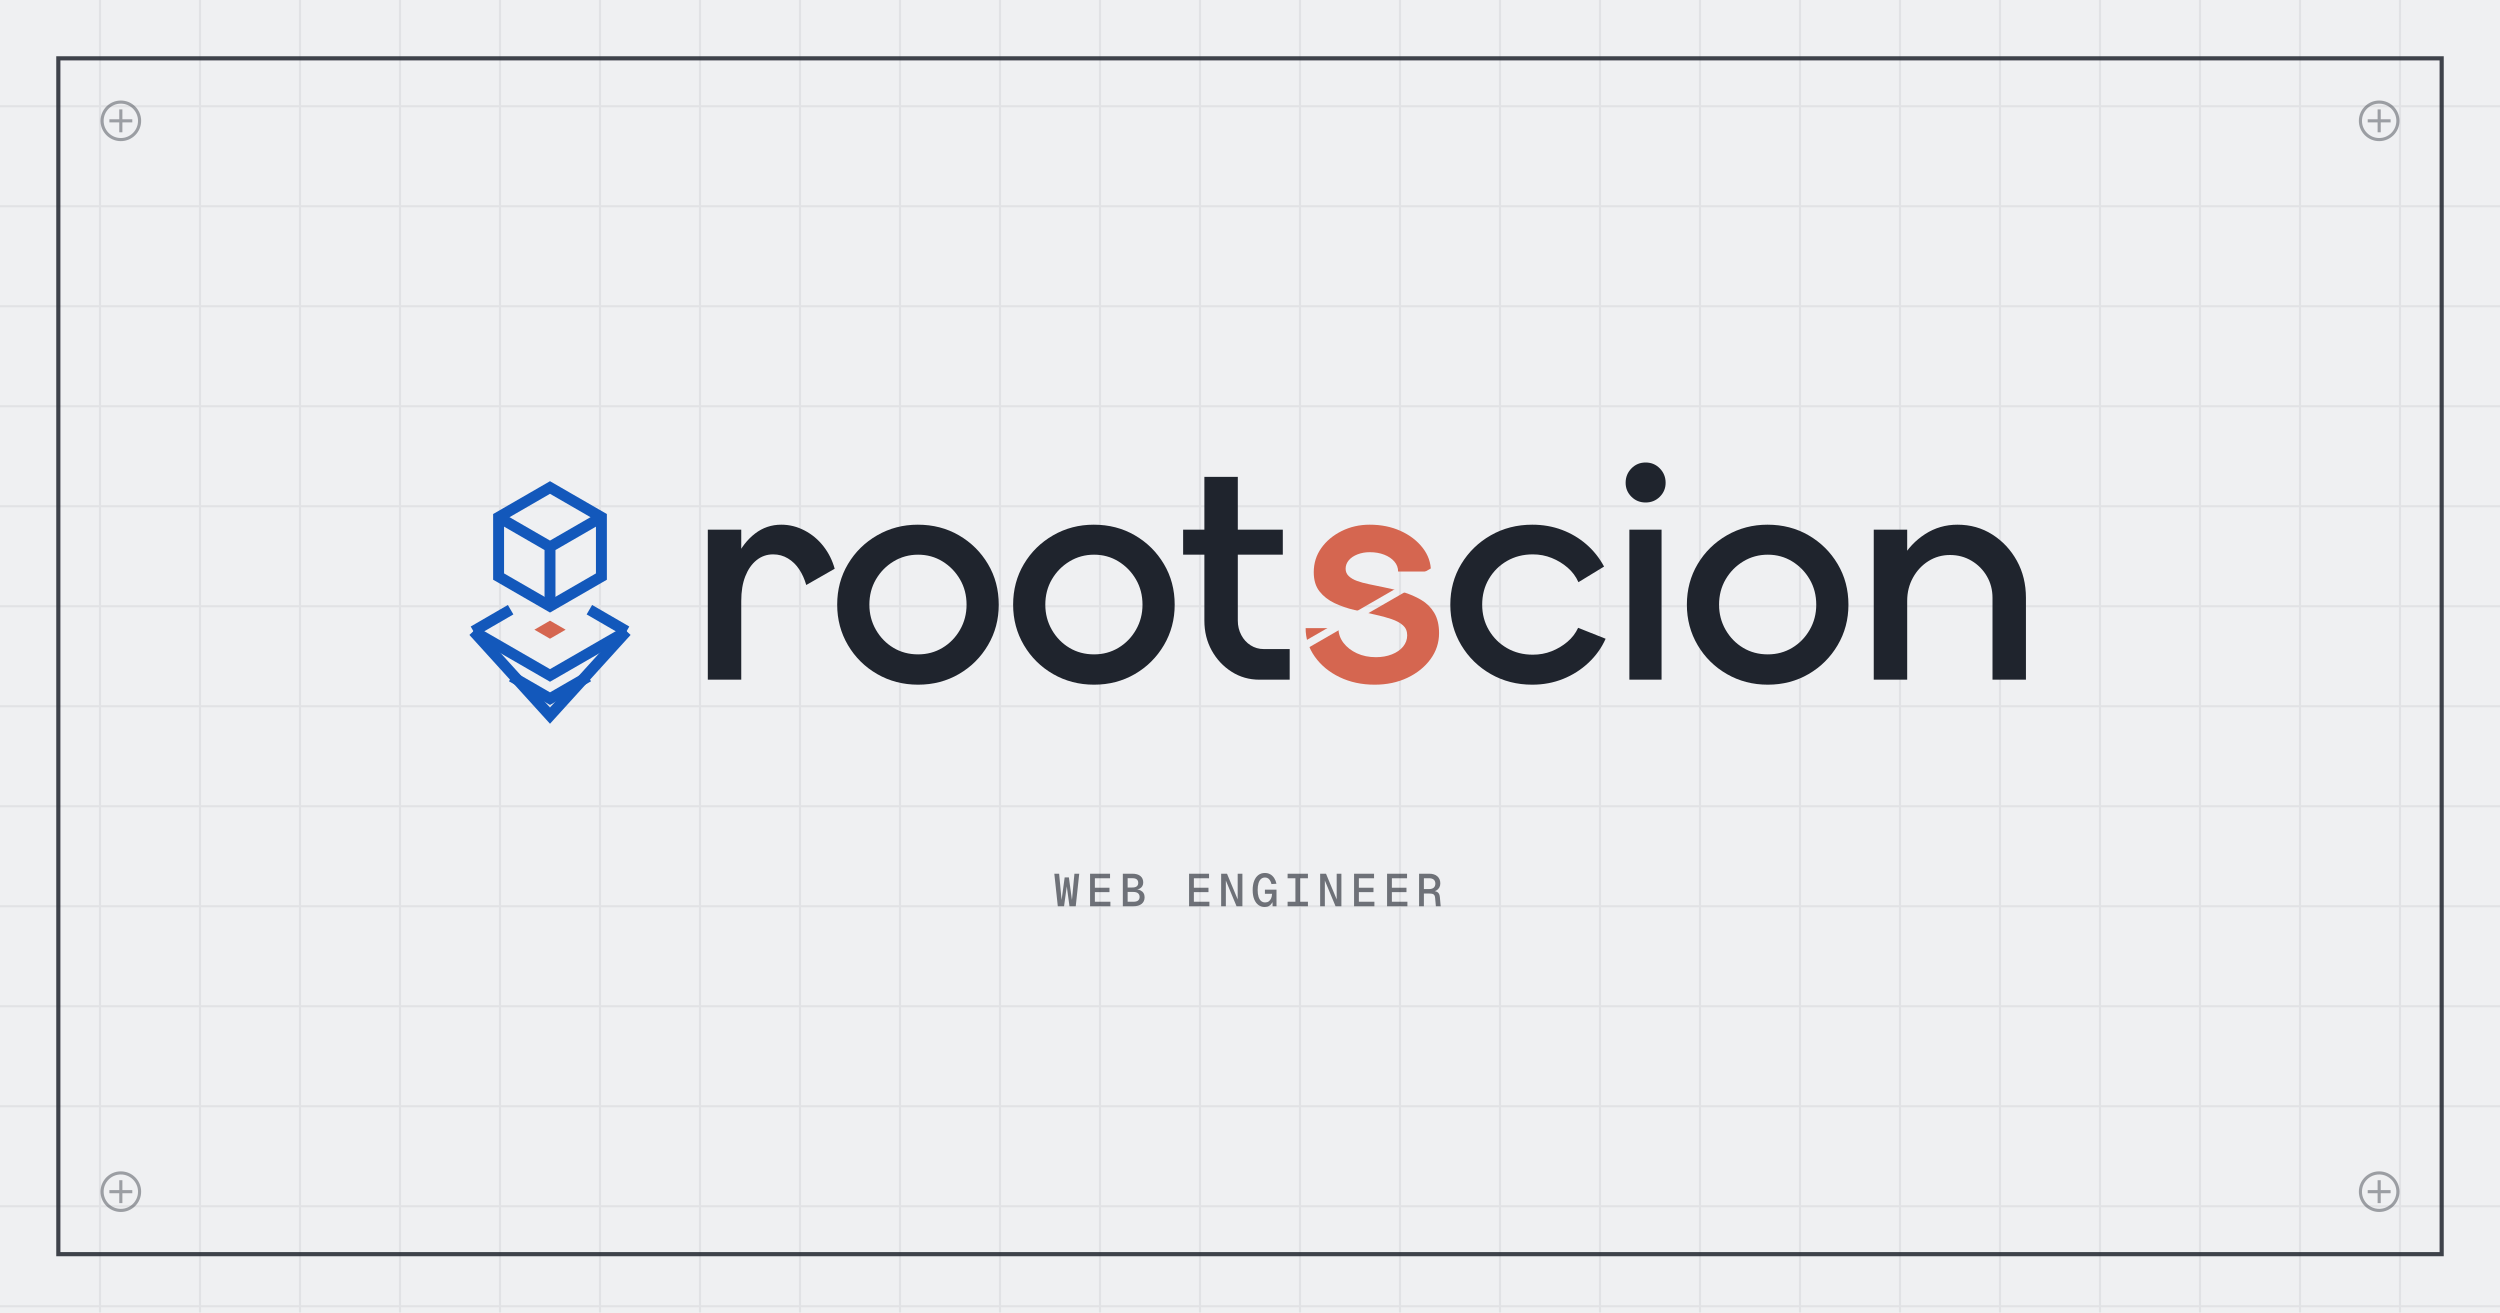
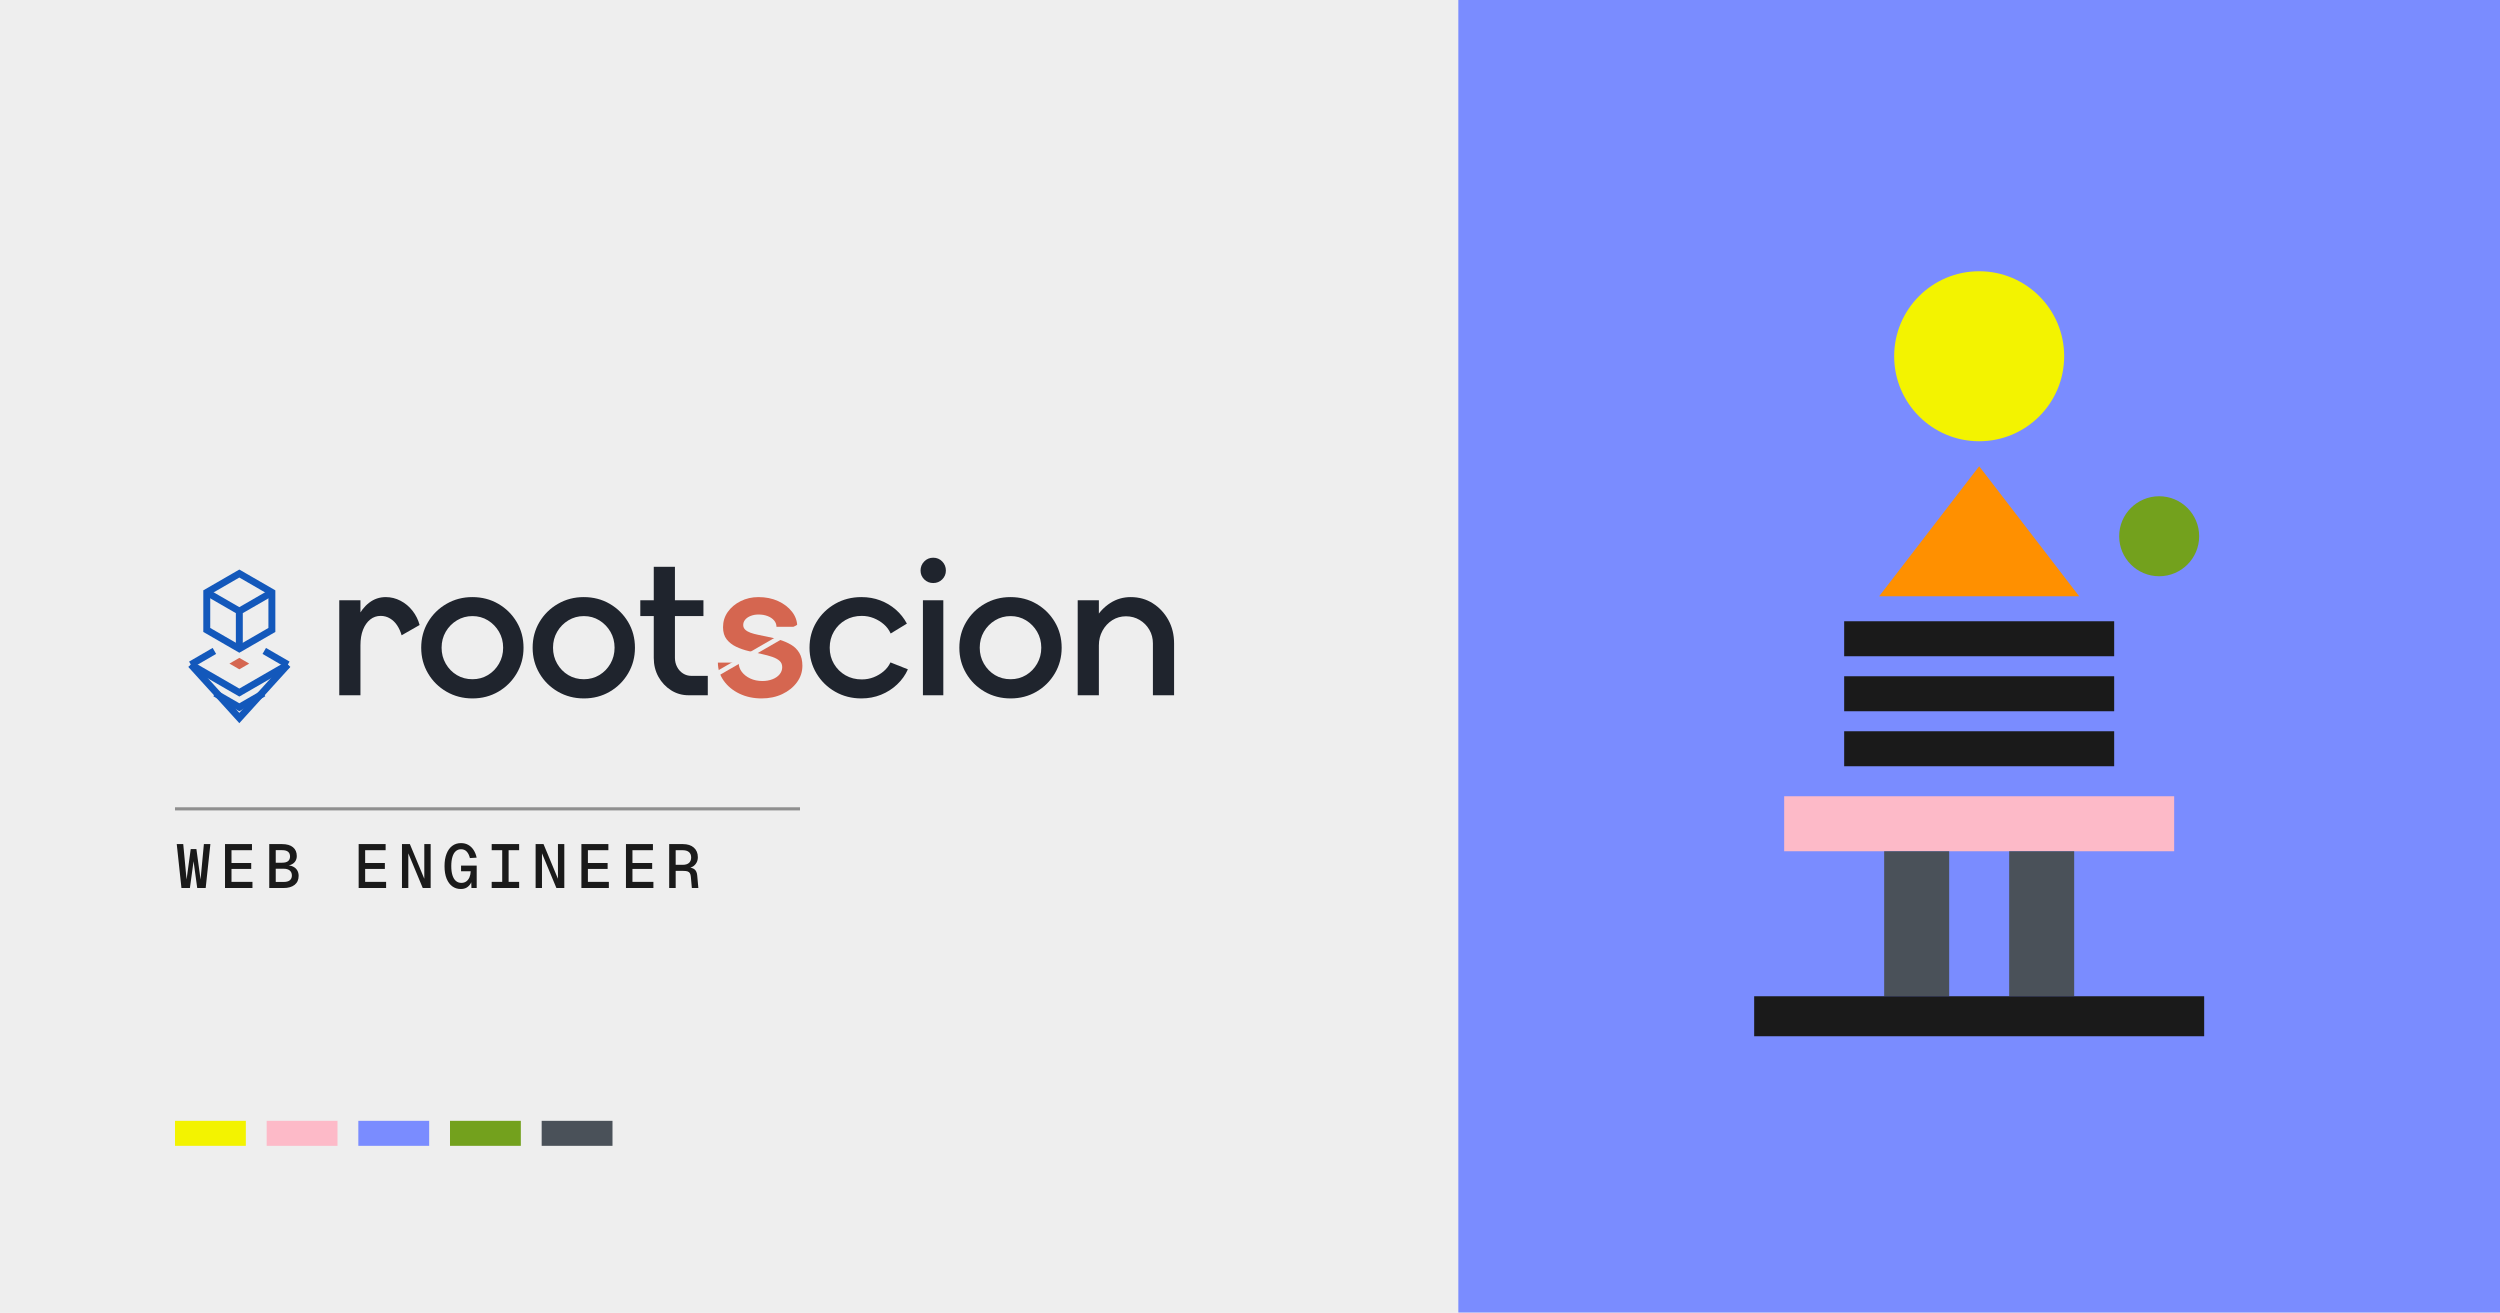
<svg xmlns="http://www.w3.org/2000/svg" width="1200" height="630" viewBox="0 0 1200 630">
-   <rect width="1200" height="630" fill="#eff0f2" />
-   <path d="M48 0V630M96 0V630M144 0V630M192 0V630M240 0V630M288 0V630M336 0V630M384 0V630M432 0V630M480 0V630M528 0V630M576 0V630M624 0V630M672 0V630M720 0V630M768 0V630M816 0V630M864 0V630M912 0V630M960 0V630M1008 0V630M1056 0V630M1104 0V630M1152 0V630M0 51H1200M0 99H1200M0 147H1200M0 195H1200M0 243H1200M0 291H1200M0 339H1200M0 387H1200M0 435H1200M0 483H1200M0 531H1200M0 579H1200M0 627H1200" stroke="rgba(31,36,45,0.07)" stroke-width="1" />
-   <rect x="28" y="28" width="1144" height="574" fill="none" stroke="rgba(31,36,45,0.85)" stroke-width="2" />
-   <g fill="none" stroke="rgba(31,36,45,0.4)" stroke-width="1.5">
-     <circle cx="58" cy="58" r="9" />
-     <path d="M52.5 58H63.5M58 52.5V63.5" />
-     <circle cx="1142" cy="58" r="9" />
-     <path d="M1136.5 58H1147.5M1142 52.5V63.5" />
-     <circle cx="58" cy="572" r="9" />
-     <path d="M52.5 572H63.5M58 566.5V577.5" />
-     <circle cx="1142" cy="572" r="9" />
-     <path d="M1136.5 572H1147.5M1142 566.5V577.5" />
-   </g>
-   <svg x="215.25" y="213" width="769.5" height="142.5" viewBox="0 0 513 95">
+   <rect width="1200" height="630" fill="#eeeeee" />
+   <rect x="700" y="0" width="500" height="630" fill="#7a8cff" />
+   <svg x="830" y="123" width="240" height="384" viewBox="0 0 200 320">
+     <circle cx="100" cy="40" r="34" fill="#f3f300" />
+     <path d="M100 84l40 52H60z" fill="#ff9000" />
+     <rect x="46" y="146" width="108" height="14" fill="#1a1a1a" />
+     <rect x="46" y="168" width="108" height="14" fill="#1a1a1a" />
+     <rect x="46" y="190" width="108" height="14" fill="#1a1a1a" />
+     <path d="M22 216h156v22H22z" fill="#fdbac8" />
+     <rect x="62" y="238" width="26" height="58" fill="#4a5159" />
+     <rect x="112" y="238" width="26" height="58" fill="#4a5159" />
+     <rect x="10" y="296" width="180" height="16" fill="#1a1a1a" />
+     <circle cx="172" cy="112" r="16" fill="#73a11d" />
+   </svg>
+   <svg x="84" y="262" width="487.35" height="90.25" viewBox="0 0 513 95">
    <defs>
      <mask id="graft-og" maskUnits="userSpaceOnUse" x="183.8" y="-80" width="76" height="92">
        <rect x="183.8" y="-80" width="76" height="92" fill="#fff" />
        <path d="M187.5 -5.0 L253.4 -43.0" stroke="#000" stroke-width="2.4" />
      </mask>
    </defs>
    <g transform="translate(-15.5 5)">
      <g fill="none" stroke="#1358bb" stroke-width="3.5" stroke-linecap="butt" stroke-linejoin="miter">
        <path d="M48 47 L64.45 37.5 V18.5 L48 9 L31.55 18.5 V37.5 Z" />
        <path d="M48 47 V28 M48 28 L64.45 18.5 M48 28 L31.55 18.5" />
        <path d="M23.5 55 L48 69.14 L72.5 55" />
        <path d="M23.5 55 L35.4 48.1" />
        <path d="M72.5 55 L60.6 48.1" />
        <path d="M23.5 55 L48 82 L72.5 55" />
        <path d="M35.75 69.5 L48 76.57 L60.25 69.5" />
      </g>
      <path d="M43 54.5 L48 51.61 L53 54.5 L48 57.39 Z" fill="#d56650" />
    </g>
    <g transform="translate(76.2 75.5)">
      <path fill="#1f242d" d="M17.50 0L6.80 0L6.80-48L17.50-48L17.50-37.50L15.90-39Q18.20-43.90 21.90-46.75Q25.60-49.60 30.30-49.60L30.30-49.60Q34.20-49.60 37.75-47.75Q41.30-45.90 43.80-42.70Q46.30-39.50 47.40-35.50L47.40-35.50L38.30-30.30Q37.50-33.10 36.05-35.30Q34.60-37.50 32.45-38.80Q30.30-40.10 27.70-40.10L27.70-40.10Q24.70-40.10 22.40-38.25Q20.10-36.40 18.80-33.10Q17.50-29.80 17.50-25.20L17.50-25.20L17.50 0Z" />
      <path fill="#1f242d" d="M74.10 1.60L74.10 1.60Q66.90 1.60 61.00-1.80Q55.10-5.20 51.65-11.05Q48.20-16.90 48.20-24L48.20-24Q48.20-31.20 51.65-37Q55.10-42.80 61.00-46.20Q66.90-49.60 74-49.60L74-49.60Q81.30-49.60 87.15-46.20Q93-42.80 96.45-37Q99.90-31.20 99.90-24L99.90-24Q99.90-16.90 96.45-11.05Q93-5.20 87.15-1.80Q81.30 1.60 74.10 1.60ZM74.10-8.10L74.10-8.10Q78.40-8.10 81.90-10.20Q85.40-12.30 87.50-15.95Q89.60-19.60 89.60-24L89.60-24Q89.60-28.50 87.50-32.10Q85.40-35.70 81.90-37.85Q78.40-40 74.10-40L74.10-40Q69.80-40 66.25-37.85Q62.70-35.70 60.60-32.10Q58.50-28.50 58.50-24L58.50-24Q58.50-19.60 60.60-15.95Q62.70-12.30 66.20-10.20Q69.70-8.10 74.10-8.10Z" />
      <path fill="#1f242d" d="M130.40 1.60L130.40 1.60Q123.20 1.60 117.30-1.80Q111.40-5.20 107.95-11.05Q104.50-16.90 104.50-24L104.50-24Q104.50-31.20 107.95-37Q111.40-42.80 117.30-46.20Q123.20-49.60 130.30-49.60L130.30-49.60Q137.60-49.60 143.45-46.20Q149.30-42.80 152.75-37Q156.20-31.20 156.20-24L156.20-24Q156.20-16.90 152.75-11.05Q149.30-5.20 143.45-1.80Q137.60 1.60 130.40 1.60ZM130.40-8.10L130.40-8.10Q134.70-8.10 138.20-10.20Q141.70-12.30 143.80-15.95Q145.90-19.60 145.90-24L145.90-24Q145.90-28.50 143.80-32.10Q141.70-35.70 138.20-37.85Q134.70-40 130.40-40L130.40-40Q126.10-40 122.55-37.85Q119.00-35.70 116.90-32.10Q114.80-28.50 114.80-24L114.80-24Q114.80-19.60 116.90-15.95Q119.00-12.30 122.50-10.20Q126.00-8.10 130.40-8.10Z" />
      <path fill="#1f242d" d="M184.70 0L183.30 0Q178.40 0 174.40-2.55Q170.40-5.10 168.05-9.35Q165.70-13.60 165.70-18.90L165.70-18.90L165.70-64.90L176.40-64.90L176.40-18.90Q176.40-16.40 177.50-14.30Q178.60-12.20 180.50-11Q182.40-9.80 184.70-9.80L184.70-9.80L193.00-9.80L193.00 0L184.70 0ZM190.80-40L158.90-40L158.90-48L190.80-48L190.80-40Z" />
      <path fill="#d56650" mask="url(#graft-og)" d="M220.20 1.60L220.20 1.60Q214.00 1.60 209.00-0.80Q204.00-3.20 201.05-7.35Q198.10-11.50 198.10-16.50L198.10-16.50L208.60-16.50Q208.60-13.90 210.20-11.80Q211.80-9.70 214.50-8.45Q217.20-7.20 220.60-7.20L220.60-7.20Q223.40-7.20 225.70-8.10Q228.00-9 229.30-10.60Q230.60-12.20 230.60-14.20L230.60-14.20Q230.60-16.20 229.25-17.40Q227.90-18.60 225.55-19.40Q223.20-20.20 220.40-20.80L220.40-20.80Q217.20-21.50 213.75-22.30Q210.30-23.10 207.35-24.50Q204.40-25.90 202.55-28.25Q200.70-30.60 200.70-34.40L200.70-34.40Q200.70-38.70 203.10-42.10Q205.50-45.50 209.60-47.55Q213.70-49.60 218.60-49.60L218.60-49.60Q224.10-49.60 228.50-47.60Q232.90-45.60 235.55-42.20Q238.20-38.80 238.20-34.60L238.20-34.60L227.70-34.60Q227.70-36.40 226.50-37.80Q225.30-39.20 223.25-40Q221.20-40.80 218.60-40.80L218.60-40.80Q216.50-40.80 214.70-40.10Q212.90-39.40 211.90-38.20Q210.90-37 210.90-35.50L210.90-35.50Q210.90-34.10 211.90-33.15Q212.90-32.20 214.55-31.60Q216.20-31 218.40-30.55Q220.60-30.10 223.00-29.60L223.00-29.60Q226.10-29 229.25-28.05Q232.40-27.10 235.05-25.55Q237.70-24 239.25-21.40Q240.80-18.80 240.80-14.90L240.80-14.90Q240.80-10.30 238.05-6.55Q235.30-2.80 230.65-0.60Q226.00 1.60 220.20 1.60Z" />
      <path fill="#1f242d" d="M270.60 1.60L270.60 1.60Q263.30 1.60 257.35-1.80Q251.40-5.20 247.90-11.05Q244.40-16.90 244.40-24L244.40-24Q244.40-31.20 247.90-37Q251.40-42.80 257.35-46.20Q263.30-49.60 270.60-49.60L270.60-49.60Q275.70-49.60 280.10-47.95Q284.50-46.30 287.95-43.30Q291.40-40.30 293.60-36.20L293.60-36.20L285.40-31.20Q284.20-33.90 281.95-35.85Q279.70-37.80 276.85-38.95Q274.00-40.10 270.80-40.10L270.80-40.10Q266.20-40.10 262.55-38Q258.90-35.90 256.75-32.25Q254.60-28.60 254.60-24L254.60-24Q254.60-19.50 256.75-15.85Q258.90-12.20 262.55-10.10Q266.20-8 270.80-8L270.80-8Q274.00-8 276.80-9.10Q279.60-10.20 281.85-12.10Q284.10-14 285.30-16.60L285.30-16.60L294.10-13.10Q292.20-8.80 288.65-5.45Q285.10-2.10 280.50-0.25Q275.90 1.60 270.60 1.60Z" />
      <path fill="#1f242d" d="M312.00 0L301.70 0L301.70-48L312.00-48L312.00 0ZM306.90-56.70L306.90-56.70Q304.20-56.70 302.35-58.55Q300.50-60.40 300.50-63L300.50-63Q300.50-65.70 302.35-67.60Q304.20-69.50 306.90-69.50L306.90-69.50Q309.60-69.50 311.45-67.60Q313.30-65.70 313.30-63L313.30-63Q313.30-60.40 311.45-58.55Q309.60-56.70 306.90-56.70Z" />
      <path fill="#1f242d" d="M346 1.60L346 1.60Q338.80 1.60 332.90-1.80Q327-5.20 323.55-11.05Q320.10-16.90 320.10-24L320.10-24Q320.10-31.20 323.55-37Q327-42.80 332.90-46.20Q338.80-49.60 345.90-49.60L345.90-49.60Q353.20-49.60 359.05-46.20Q364.90-42.80 368.35-37Q371.80-31.20 371.80-24L371.80-24Q371.80-16.90 368.35-11.05Q364.90-5.20 359.05-1.80Q353.20 1.60 346 1.60ZM346-8.10L346-8.10Q350.30-8.10 353.80-10.20Q357.30-12.30 359.40-15.95Q361.50-19.60 361.50-24L361.50-24Q361.50-28.50 359.40-32.10Q357.30-35.70 353.80-37.85Q350.30-40 346-40L346-40Q341.70-40 338.15-37.85Q334.60-35.70 332.50-32.10Q330.40-28.50 330.40-24L330.40-24Q330.40-19.60 332.50-15.95Q334.60-12.30 338.10-10.20Q341.60-8.10 346-8.10Z" />
      <path fill="#1f242d" d="M390.60 0L379.90 0L379.90-48L390.60-48L390.60-36.80L388.90-38.70Q391.70-43.60 396.35-46.60Q401-49.60 406.70-49.60L406.70-49.60Q412.90-49.60 417.85-46.45Q422.80-43.30 425.70-38.05Q428.60-32.80 428.60-26.20L428.60-26.20L428.60 0L417.90 0L417.90-26.20Q417.90-30 416.10-33.10Q414.30-36.20 411.20-38.05Q408.10-39.90 404.30-39.90L404.30-39.90Q400.50-39.90 397.40-37.95Q394.30-36 392.45-32.65Q390.60-29.30 390.60-25.20L390.60-25.20L390.60 0Z" />
    </g>
  </svg>
-   <g transform="translate(505.45 435)" fill="#1f242d" opacity="0.62">
+   <path d="M84 388.25H384" stroke="#1a1a1a" stroke-width="1.5" opacity="0.45" />
+   <g transform="translate(84 426.25) scale(1.35)" fill="#1a1a1a">
    <path d="M5.30 0L2.29 0L0.62-15.62L2.93-15.62L4.22-1.89L3.96-1.89L5.59-13.86L7.61-13.86L9.24-1.89L8.98-1.89L10.27-15.62L12.58-15.62L10.91 0L7.90 0L6.34-11.44L6.86-11.44L5.30 0Z M27.54 0L17.78 0L17.78-15.62L27.37-15.62L27.37-13.44L20.09-13.44L20.09-8.89L27.10-8.89L27.10-6.78L20.09-6.78L20.09-2.18L27.54-2.18L27.54 0Z M38.57 0L33.51 0L33.51-15.62L38.04-15.62Q40.61-15.62 41.95-14.50Q43.30-13.38 43.30-11.37L43.30-11.37Q43.30-10.41 42.86-9.65Q42.42-8.89 41.57-8.44Q40.72-7.99 39.56-7.96L39.56-7.96L39.56-8.10Q40.99-8.10 41.97-7.62Q42.94-7.15 43.45-6.30Q43.96-5.46 43.96-4.33L43.96-4.33Q43.96-2.27 42.54-1.13Q41.12 0 38.57 0L38.57 0Z M35.82-6.86L35.82-2.16L38.59-2.16Q40.11-2.16 40.83-2.76Q41.56-3.37 41.56-4.44L41.56-4.44Q41.56-5.59 40.80-6.23Q40.04-6.86 38.59-6.86L38.59-6.86L35.82-6.86Z M35.82-13.46L35.82-9.00L38.08-9.00Q39.53-9.00 40.22-9.58Q40.90-10.16 40.90-11.22L40.90-11.22Q40.90-12.30 40.22-12.88Q39.53-13.46 38.08-13.46L38.08-13.46L35.82-13.46Z M75.06 0L65.30 0L65.30-15.62L74.89-15.62L74.89-13.44L67.61-13.44L67.61-8.89L74.62-8.89L74.62-6.78L67.61-6.78L67.61-2.18L75.06-2.18L75.06 0Z M82.96 0L80.70 0L80.70-15.62L83.51-15.62L89.03-2.35L88.64-2.27L88.64-15.62L90.90-15.62L90.90 0L88.09 0L82.57-13.27L82.96-13.38L82.96 0Z M101.62 0.35L101.62 0.35Q99.92 0.35 98.63-0.57Q97.33-1.50 96.58-3.31Q95.83-5.13 95.83-7.79L95.83-7.79Q95.83-10.32 96.54-12.14Q97.24-13.97 98.55-14.97Q99.86-15.97 101.68-15.97L101.68-15.97Q103.16-15.97 104.28-15.33Q105.40-14.70 106.16-13.53Q106.92-12.36 107.25-10.80L107.25-10.80L104.85-10.65Q104.52-12.08 103.74-12.94Q102.96-13.79 101.71-13.79L101.71-13.79Q100.61-13.79 99.83-13.10Q99.04-12.41 98.64-11.07Q98.23-9.72 98.23-7.79L98.23-7.79Q98.23-5.87 98.65-4.54Q99.07-3.21 99.87-2.52Q100.67-1.83 101.82-1.83L101.82-1.83Q102.83-1.83 103.55-2.34Q104.28-2.86 104.69-3.79Q105.09-4.73 105.14-5.96L105.14-5.96L101.71-5.96L101.71-7.96L107.27-7.96L107.27 0L105.40 0L105.29-3.59L105.89-3.61Q105.64-2.49 105.11-1.58Q104.57-0.68 103.71-0.16Q102.85 0.35 101.62 0.35Z M122.36 0L112.60 0L112.60-2.18L116.34-2.18L116.34-13.44L112.60-13.44L112.60-15.62L122.36-15.62L122.36-13.44L118.62-13.44L118.62-2.18L122.36-2.18L122.36 0Z M130.48 0L128.22 0L128.22-15.62L131.03-15.62L136.55-2.35L136.16-2.27L136.16-15.62L138.42-15.62L138.42 0L135.61 0L130.09-13.27L130.48-13.38L130.48 0Z M154.26 0L144.50 0L144.50-15.62L154.09-15.62L154.09-13.44L146.81-13.44L146.81-8.89L153.82-8.89L153.82-6.78L146.81-6.78L146.81-2.18L154.26-2.18L154.26 0Z M170.10 0L160.34 0L160.34-15.62L169.93-15.62L169.93-13.44L162.65-13.44L162.65-8.89L169.66-8.89L169.66-6.78L162.65-6.78L162.65-2.18L170.10-2.18L170.10 0Z M178.02 0L175.71 0L175.71-15.62L180.58-15.62Q183.06-15.62 184.48-14.37Q185.90-13.11 185.90-10.96L185.90-10.96Q185.90-9.83 185.41-8.98Q184.91-8.12 184.11-7.63Q183.30-7.15 182.40-7.08L182.40-7.08L182.31-7.35Q183.94-7.28 184.75-6.61Q185.55-5.94 185.68-4.44L185.68-4.44L186.08 0L183.77 0L183.41-4.00Q183.35-4.77 183.08-5.24Q182.82-5.70 182.27-5.90Q181.72-6.09 180.75-6.09L180.75-6.09L178.02-6.09L178.02 0Z M178.02-13.44L178.02-8.25L180.53-8.25Q181.98-8.25 182.75-8.93Q183.52-9.61 183.52-10.85L183.52-10.85Q183.52-12.10 182.75-12.77Q181.98-13.44 180.53-13.44L180.53-13.44L178.02-13.44Z" />
  </g>
+   <rect x="84" y="538" width="34" height="12" fill="#f3f300" />
+   <rect x="128" y="538" width="34" height="12" fill="#fdbac8" />
+   <rect x="172" y="538" width="34" height="12" fill="#7a8cff" />
+   <rect x="216" y="538" width="34" height="12" fill="#73a11d" />
+   <rect x="260" y="538" width="34" height="12" fill="#4a5159" />
</svg>
